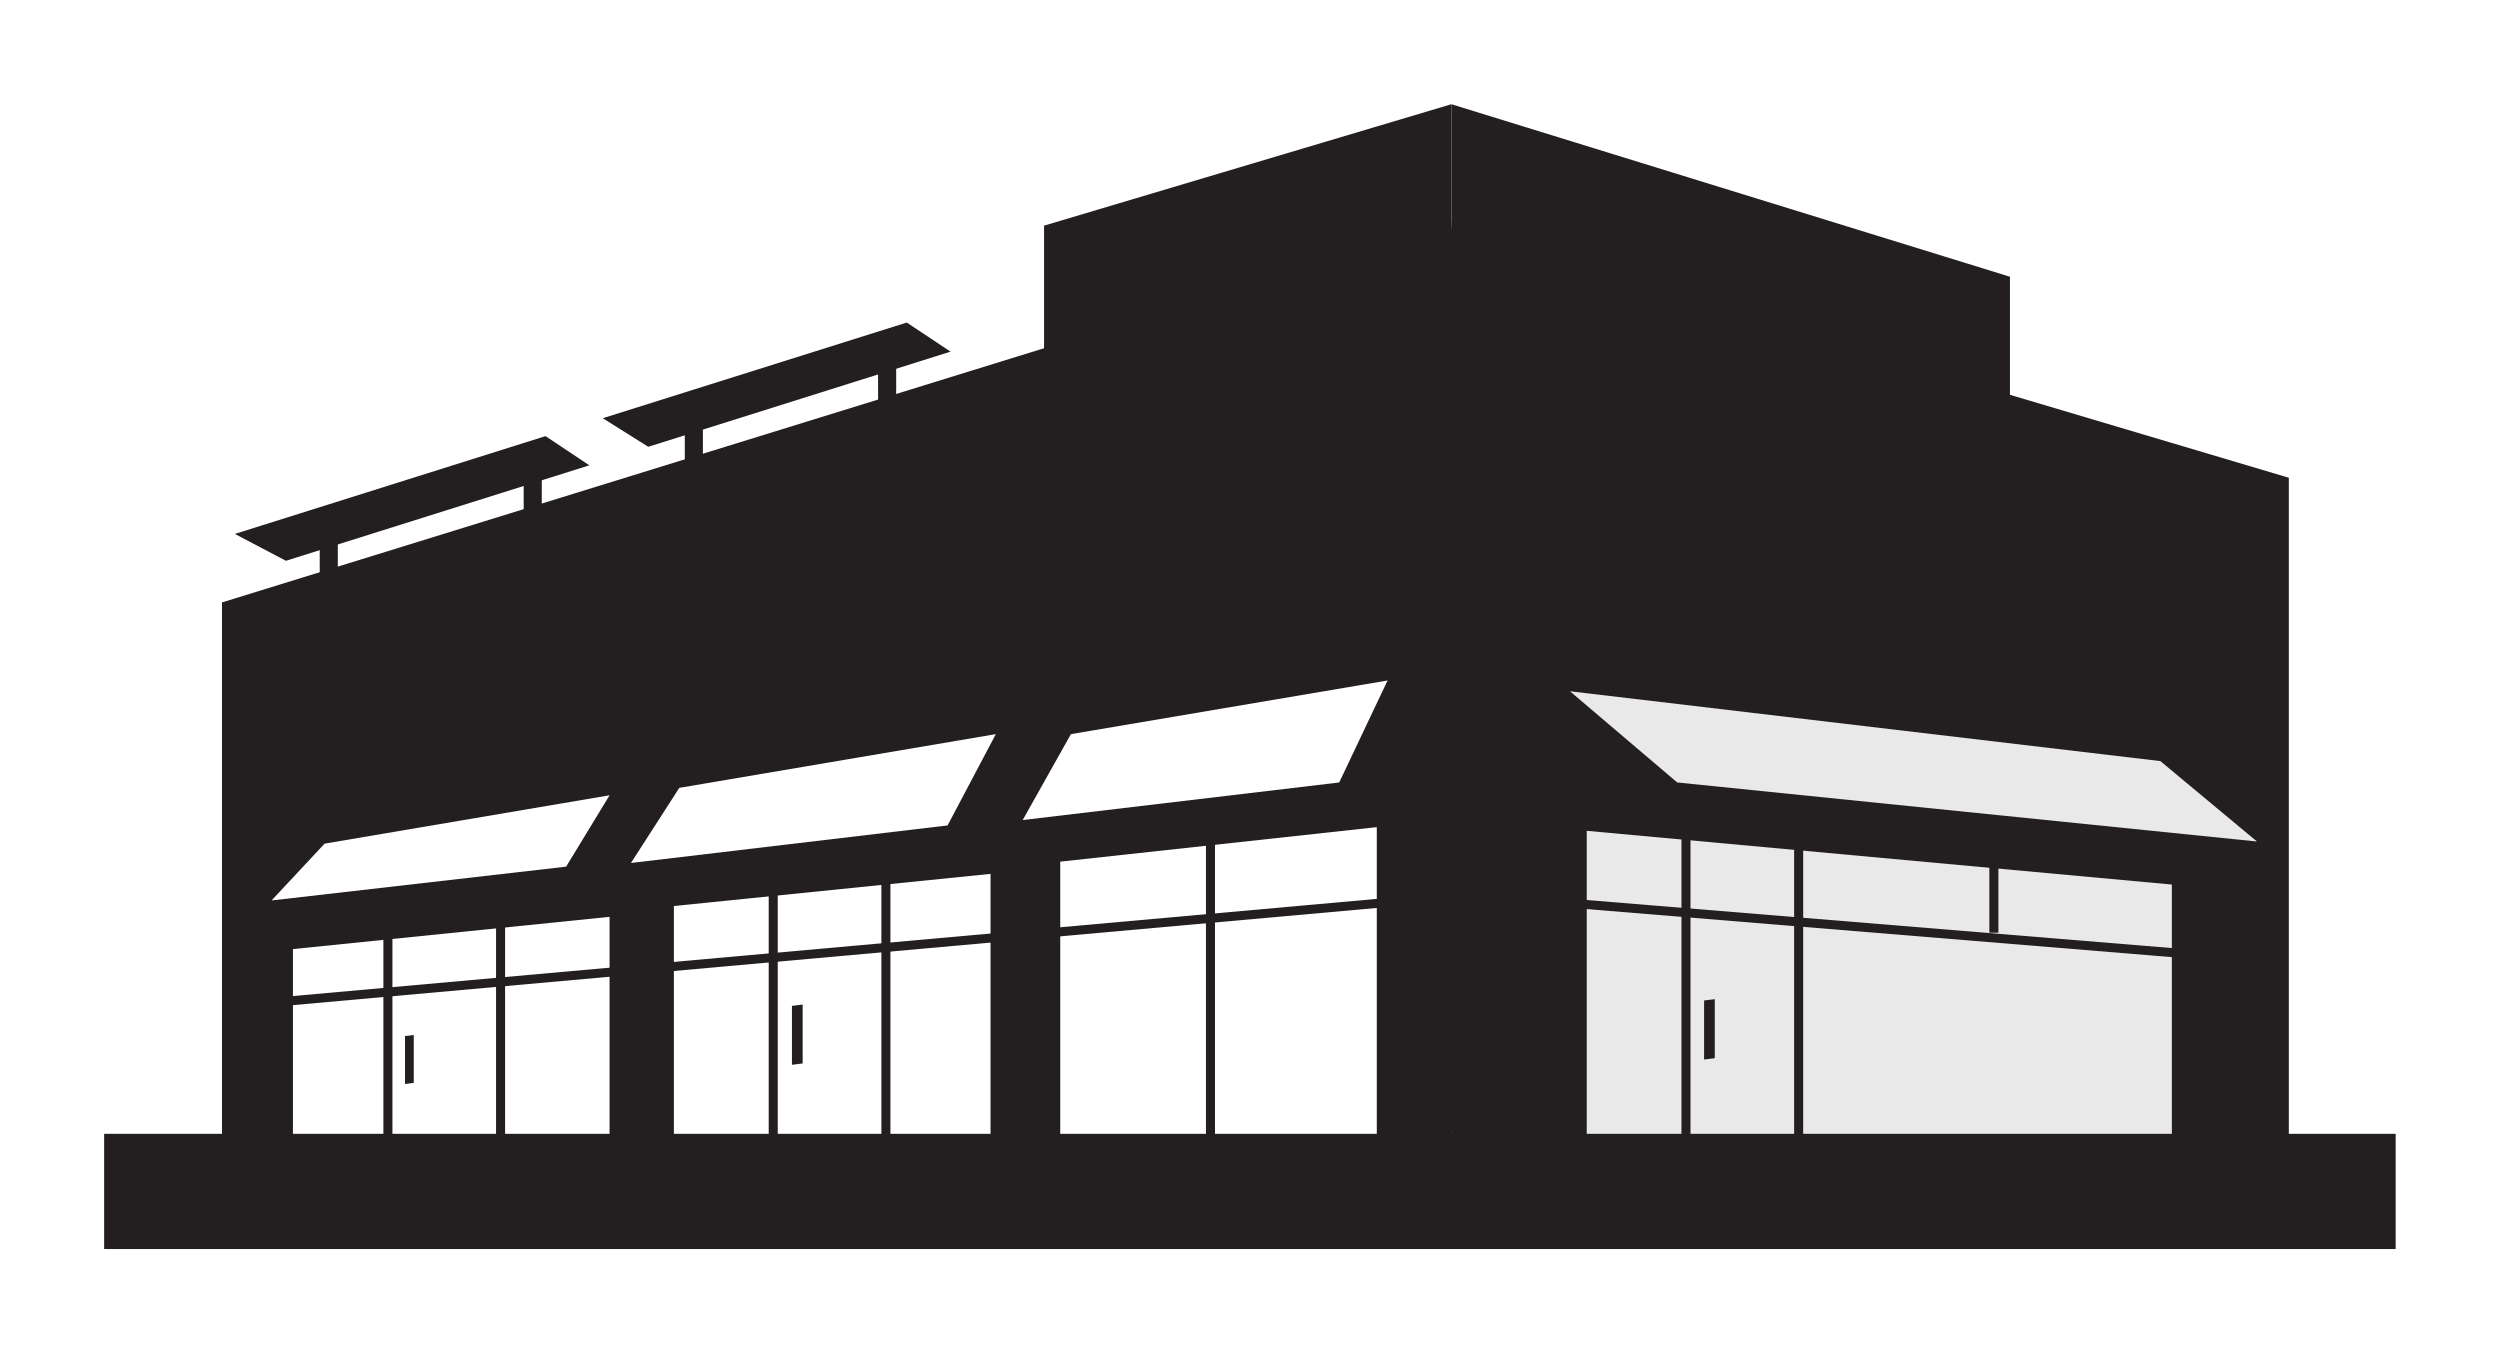
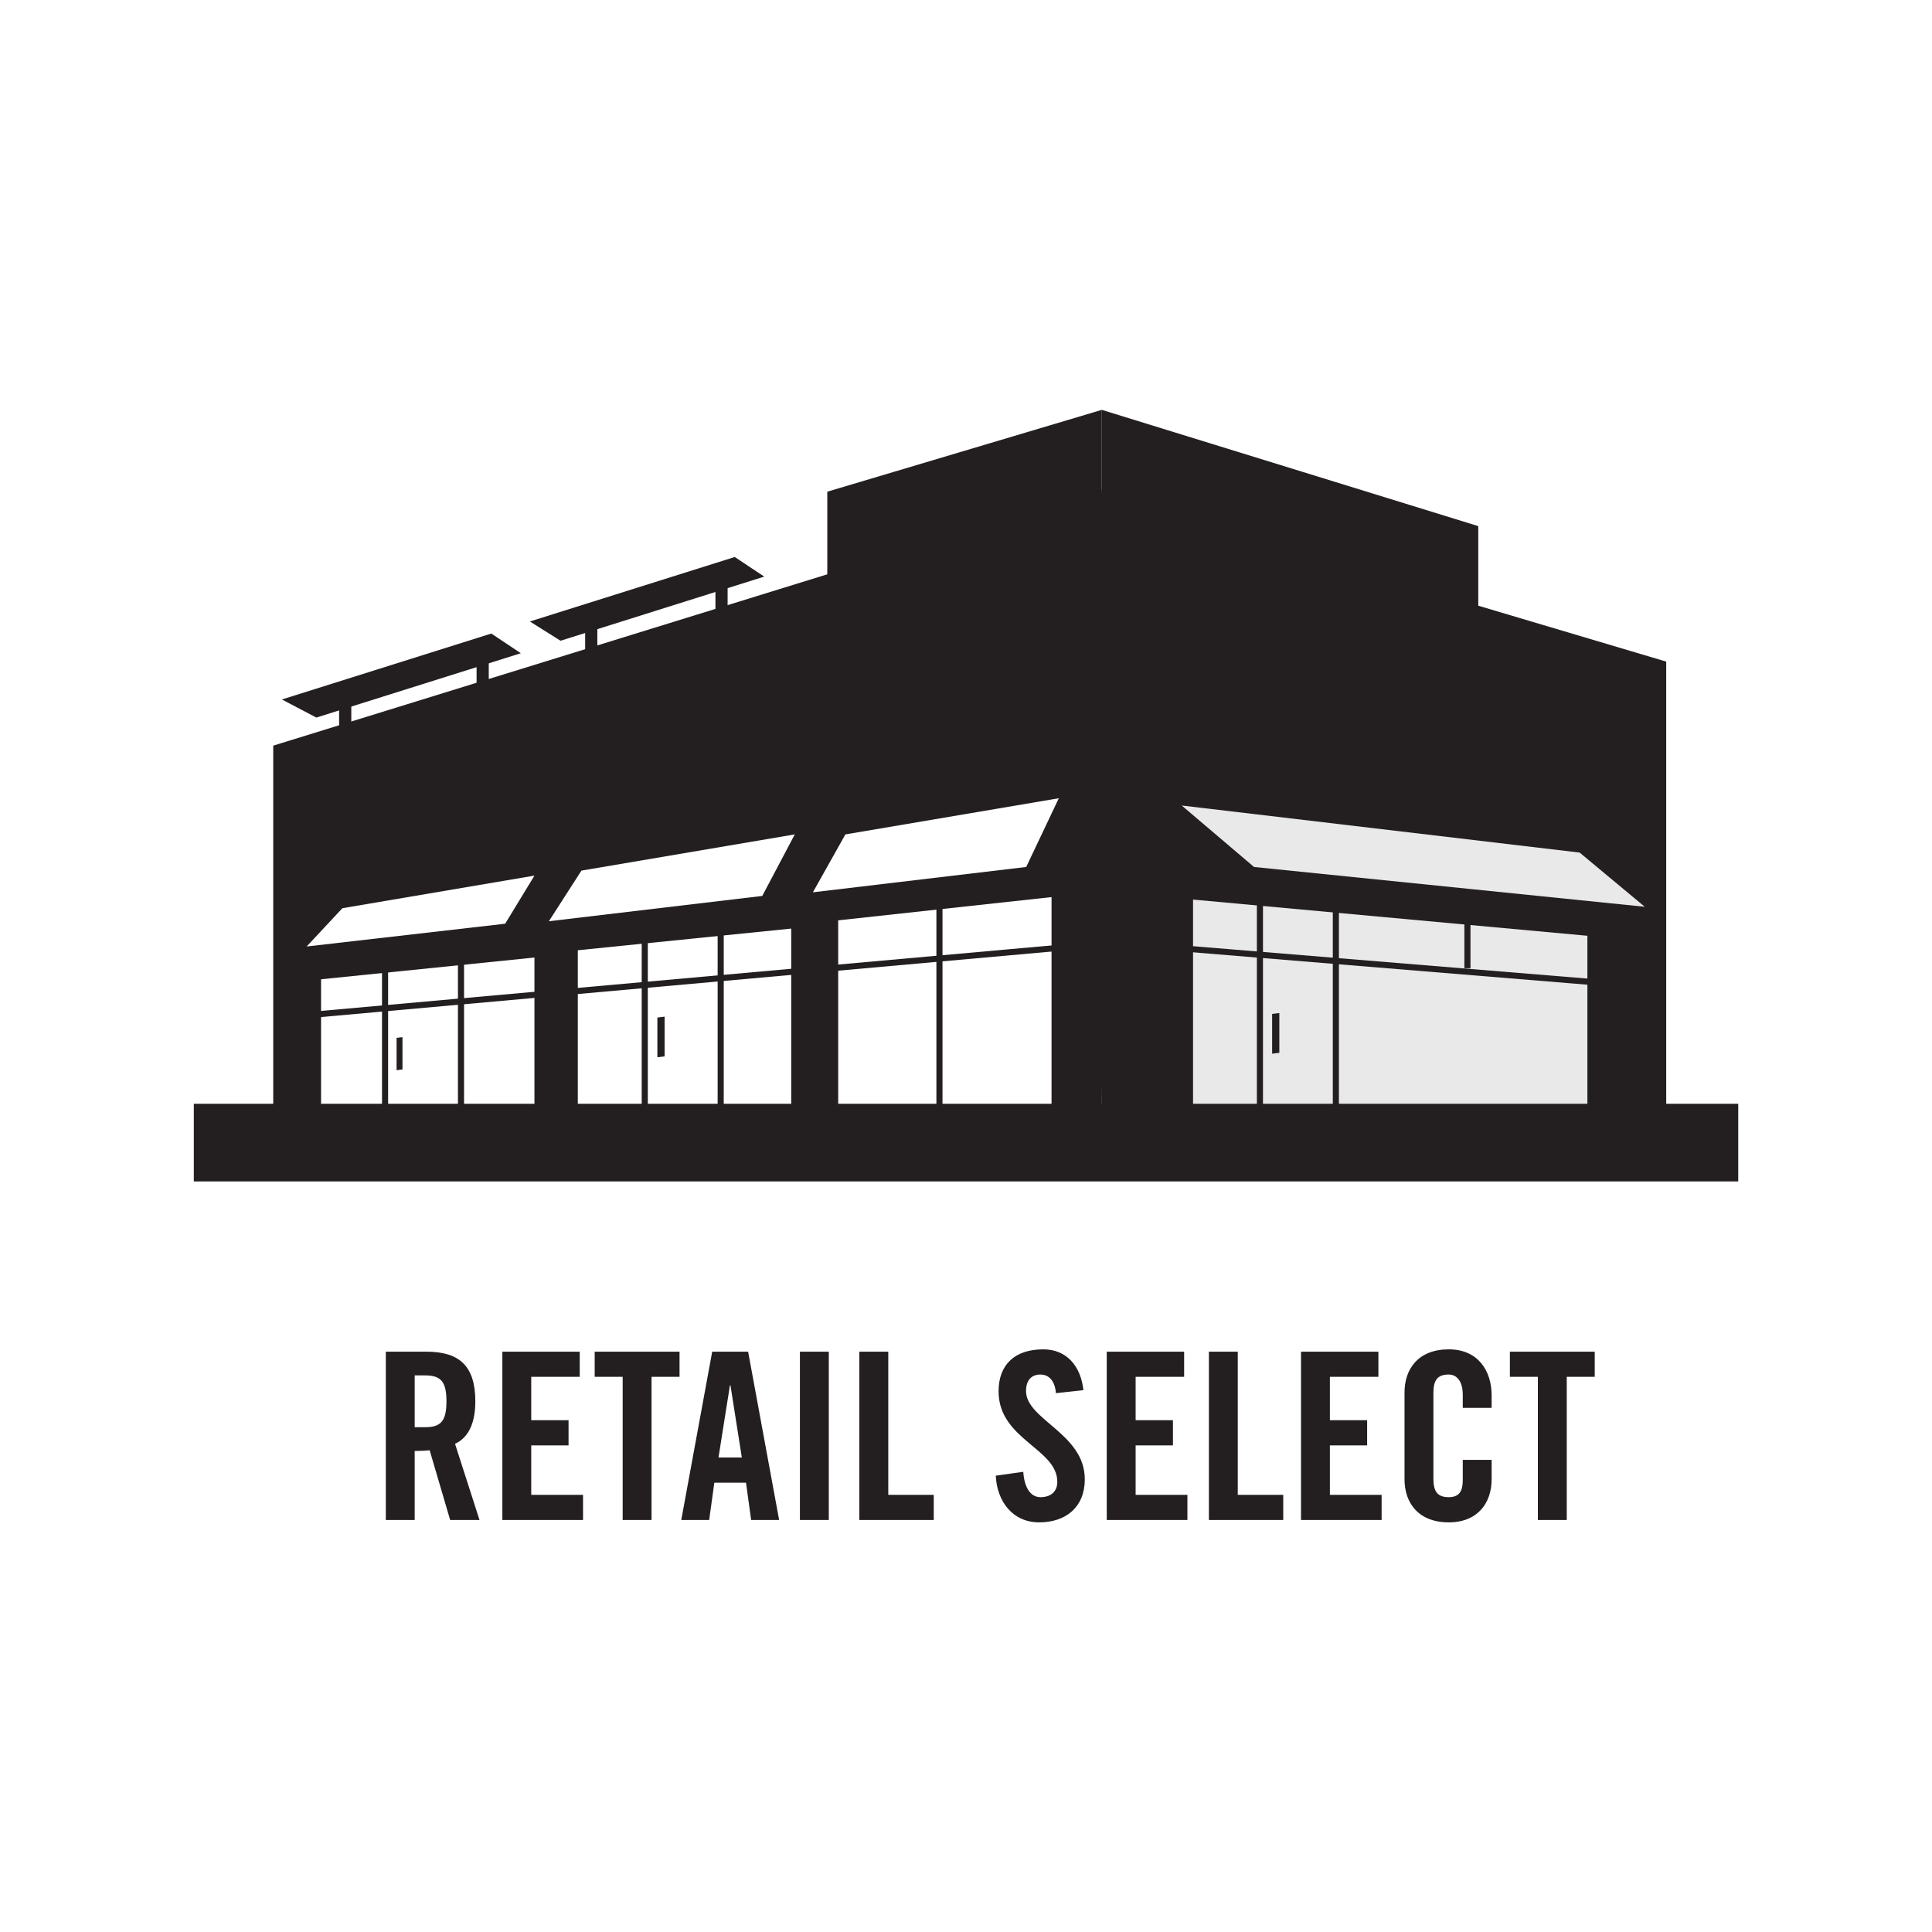
- <svg xmlns="http://www.w3.org/2000/svg" class="class-icon" viewBox="22.96 32 95.95 51.94">
+ <svg xmlns="http://www.w3.org/2000/svg" class="class-icon" viewBox="15.92 12.66 110.02 110.02">
  <path fill-rule="nonzero" fill="rgb(13.73%, 12.16%, 12.549%)" fill-opacity="1" d="M 47.84 49.148 L 59.441 45.496 L 57.762 44.379 L 46.094 48.051 " />
  <path fill-rule="nonzero" fill="rgb(13.73%, 12.16%, 12.549%)" fill-opacity="1" d="M 33.934 53.523 L 45.578 49.859 L 43.898 48.738 L 31.973 52.492 " />
  <path fill="none" stroke-width="6.943" stroke-linecap="butt" stroke-linejoin="miter" stroke="rgb(13.73%, 12.16%, 12.549%)" stroke-opacity="1" stroke-miterlimit="10" d="M 355.781 922.656 L 355.781 881.484 M 434.062 943.281 L 434.062 902.07 M 495.898 959.727 L 495.898 918.555 M 570.078 980.352 L 570.078 939.18 " transform="matrix(0.1, 0, 0, -0.1, 0, 144)" />
  <path fill-rule="nonzero" fill="rgb(13.73%, 12.16%, 12.549%)" fill-opacity="1" d="M 77.84 40.531 L 110.805 50.336 L 110.805 75.902 L 78.664 75.918 " />
  <path fill-rule="nonzero" fill="rgb(13.73%, 12.16%, 12.549%)" fill-opacity="1" d="M 78.664 40.531 L 31.48 55.121 L 31.48 75.688 L 78.664 75.668 " />
  <path fill-rule="nonzero" fill="rgb(13.73%, 12.16%, 12.549%)" fill-opacity="1" d="M 78.664 36 L 63.031 40.66 L 63.031 69.902 L 78.664 69.898 " />
  <path fill-rule="nonzero" fill="rgb(13.73%, 12.16%, 12.549%)" fill-opacity="1" d="M 78.664 36 L 78.664 70.148 L 100.102 70.141 L 100.102 42.621 " />
  <path fill-rule="nonzero" fill="rgb(91.364%, 91.206%, 91.246%)" fill-opacity="1" d="M 83.215 58.531 L 87.332 62.031 L 109.582 64.297 L 105.875 61.211 " />
  <path fill-rule="nonzero" fill="rgb(100%, 100%, 100%)" fill-opacity="1" d="M 61.18 60.176 L 49.031 62.238 L 47.176 65.121 L 59.328 63.68 " />
  <path fill-rule="nonzero" fill="rgb(100%, 100%, 100%)" fill-opacity="1" d="M 46.355 62.523 L 35.418 64.379 L 33.383 66.559 L 44.688 65.262 " />
  <path fill-rule="nonzero" fill="rgb(100%, 100%, 100%)" fill-opacity="1" d="M 60.977 77.273 L 48.824 77.273 L 48.824 66.773 L 60.977 65.539 " />
  <path fill-rule="nonzero" fill="rgb(100%, 100%, 100%)" fill-opacity="1" d="M 46.355 78.512 L 34.203 78.512 L 34.203 68.426 L 46.355 67.188 " />
  <path fill="none" stroke-width="3.471" stroke-linecap="butt" stroke-linejoin="miter" stroke="rgb(13.73%, 12.16%, 12.549%)" stroke-opacity="1" stroke-miterlimit="10" d="M 526.367 671.406 L 569.609 671.406 L 569.609 784.648 L 526.367 780.273 Z M 526.367 671.406 " transform="matrix(0.1, 0, 0, -0.1, 0, 144)" />
  <path fill-rule="nonzero" fill="rgb(13.73%, 12.16%, 12.549%)" fill-opacity="1" d="M 53.355 70.605 L 53.355 72.867 L 53.766 72.816 L 53.766 70.555 " />
  <path fill="none" stroke-width="3.471" stroke-linecap="butt" stroke-linejoin="miter" stroke="rgb(13.73%, 12.16%, 12.549%)" stroke-opacity="1" stroke-miterlimit="10" d="M 378.477 662.93 L 421.719 662.93 L 421.719 776.211 L 378.477 771.797 Z M 378.477 662.93 " transform="matrix(0.1, 0, 0, -0.1, 0, 144)" />
  <path fill-rule="nonzero" fill="rgb(13.73%, 12.16%, 12.549%)" fill-opacity="1" d="M 38.504 71.762 L 38.504 73.605 L 38.84 73.562 L 38.84 71.723 " />
  <path fill-rule="nonzero" fill="rgb(100%, 100%, 100%)" fill-opacity="1" d="M 63.652 65.07 L 63.652 75.832 L 75.801 75.832 L 75.801 63.746 " />
  <path fill="none" stroke-width="3.471" stroke-linecap="butt" stroke-linejoin="miter" stroke="rgb(13.73%, 12.16%, 12.549%)" stroke-opacity="1" stroke-miterlimit="10" d="M 333.789 735.234 L 770.352 774.375 " transform="matrix(0.1, 0, 0, -0.1, 0, 144)" />
  <path fill-rule="nonzero" fill="rgb(91.364%, 91.206%, 91.246%)" fill-opacity="1" d="M 83.859 76.449 L 106.316 76.859 L 106.316 65.949 L 83.859 63.887 " />
  <path fill="none" stroke-width="3.471" stroke-linecap="butt" stroke-linejoin="miter" stroke="rgb(13.73%, 12.16%, 12.549%)" stroke-opacity="1" stroke-miterlimit="10" d="M 876.68 671.406 L 919.922 671.406 L 919.922 805.273 L 876.68 809.102 Z M 876.68 671.406 " transform="matrix(0.1, 0, 0, -0.1, 0, 144)" />
  <path fill-rule="nonzero" fill="rgb(13.73%, 12.16%, 12.549%)" fill-opacity="1" d="M 88.363 70.398 L 88.363 72.664 L 88.773 72.613 L 88.773 70.348 " />
  <path fill="none" stroke-width="3.471" stroke-linecap="butt" stroke-linejoin="miter" stroke="rgb(13.73%, 12.16%, 12.549%)" stroke-opacity="1" stroke-miterlimit="10" d="M 819.805 774.375 L 1095.742 751.719 M 694.18 817.617 L 694.18 665.234 " transform="matrix(0.1, 0, 0, -0.1, 0, 144)" />
  <path fill-rule="nonzero" fill="rgb(100%, 100%, 100%)" fill-opacity="1" d="M 76.215 58.117 L 64.062 60.176 L 62.211 63.473 L 74.359 62.031 " />
  <path fill-rule="nonzero" fill="rgb(13.73%, 12.16%, 12.549%)" fill-opacity="1" d="M 26.957 75.516 L 26.957 79.938 L 114.906 79.938 L 114.906 75.516 L 26.957 75.516 " />
  <path fill="none" stroke-width="3.471" stroke-linecap="butt" stroke-linejoin="miter" stroke="rgb(13.73%, 12.16%, 12.549%)" stroke-opacity="1" stroke-miterlimit="10" d="M 994.844 762.031 L 994.844 796.992 " transform="matrix(0.1, 0, 0, -0.1, 0, 144)" />
+   <path fill-rule="nonzero" fill="rgb(13.73%, 12.16%, 12.549%)" fill-opacity="1" d="M 39.535 90.984 L 40.121 90.984 C 41.012 90.984 41.344 91.316 41.344 92.461 C 41.344 93.602 41.012 93.934 40.121 93.934 L 39.535 93.934 Z M 39.535 95.289 C 39.828 95.289 40.172 95.273 40.387 95.246 L 41.555 99.219 L 43.227 99.219 L 41.832 94.879 C 42.391 94.625 42.988 94 42.988 92.461 C 42.988 90.414 42.047 89.633 40.199 89.633 L 37.891 89.633 L 37.891 99.219 L 39.535 99.219 Z M 49.121 99.219 L 49.121 97.785 L 46.172 97.785 L 46.172 94.969 L 48.297 94.969 L 48.297 93.535 L 46.172 93.535 L 46.172 91.066 L 48.934 91.066 L 48.934 89.633 L 44.527 89.633 L 44.527 99.219 Z M 51.379 99.219 L 53.023 99.219 L 53.023 91.066 L 54.617 91.066 L 54.617 89.633 L 49.785 89.633 L 49.785 91.066 L 51.379 91.066 Z M 57.488 91.543 L 57.516 91.543 L 58.164 95.66 L 56.836 95.66 Z M 56.598 97.094 L 58.402 97.094 L 58.695 99.219 L 60.289 99.219 L 58.523 89.633 L 56.477 89.633 L 54.715 99.219 L 56.305 99.219 Z M 63.117 99.219 L 63.117 89.633 L 61.473 89.633 L 61.473 99.219 Z M 69.094 99.219 L 69.094 97.785 L 66.504 97.785 L 66.504 89.633 L 64.855 89.633 L 64.855 99.219 Z M 77.617 91.824 C 77.469 90.469 76.676 89.5 75.332 89.5 C 73.715 89.5 72.785 90.363 72.785 91.891 C 72.785 94.637 76.129 95.145 76.129 97.043 C 76.129 97.613 75.746 97.918 75.172 97.918 C 74.641 97.918 74.258 97.441 74.191 96.473 L 72.625 96.695 C 72.691 98.133 73.566 99.352 75.094 99.352 C 76.633 99.352 77.695 98.477 77.695 96.895 C 77.695 94.293 74.348 93.508 74.348 91.875 C 74.348 91.277 74.641 90.934 75.172 90.934 C 75.547 90.934 75.984 91.172 76.051 91.996 Z M 83.539 99.219 L 83.539 97.785 L 80.59 97.785 L 80.59 94.969 L 82.715 94.969 L 82.715 93.535 L 80.59 93.535 L 80.59 91.066 L 83.352 91.066 L 83.352 89.633 L 78.945 89.633 L 78.945 99.219 Z M 88.996 99.219 L 88.996 97.785 L 86.406 97.785 L 86.406 89.633 L 84.762 89.633 L 84.762 99.219 Z M 94.598 99.219 L 94.598 97.785 L 91.652 97.785 L 91.652 94.969 L 93.773 94.969 L 93.773 93.535 L 91.652 93.535 L 91.652 91.066 L 94.414 91.066 L 94.414 89.633 L 90.008 89.633 L 90.008 99.219 Z M 100.863 92.832 L 100.863 92.129 C 100.863 90.695 100.07 89.5 98.422 89.5 C 96.695 89.5 95.902 90.602 95.902 91.957 L 95.902 96.895 C 95.902 98.25 96.695 99.352 98.422 99.352 C 100.07 99.352 100.863 98.25 100.863 96.895 L 100.863 95.793 L 99.219 95.793 L 99.219 96.949 C 99.219 97.574 99.02 97.918 98.422 97.918 C 97.758 97.918 97.547 97.574 97.547 96.855 L 97.547 91.996 C 97.547 91.277 97.758 90.934 98.422 90.934 C 98.848 90.934 99.219 91.277 99.219 92.09 L 99.219 92.832 Z M 103.496 99.219 L 105.141 99.219 L 105.141 91.066 L 106.734 91.066 L 106.734 89.633 L 101.902 89.633 L 101.902 91.066 L 103.496 91.066 L 103.496 99.219 " />
</svg>
